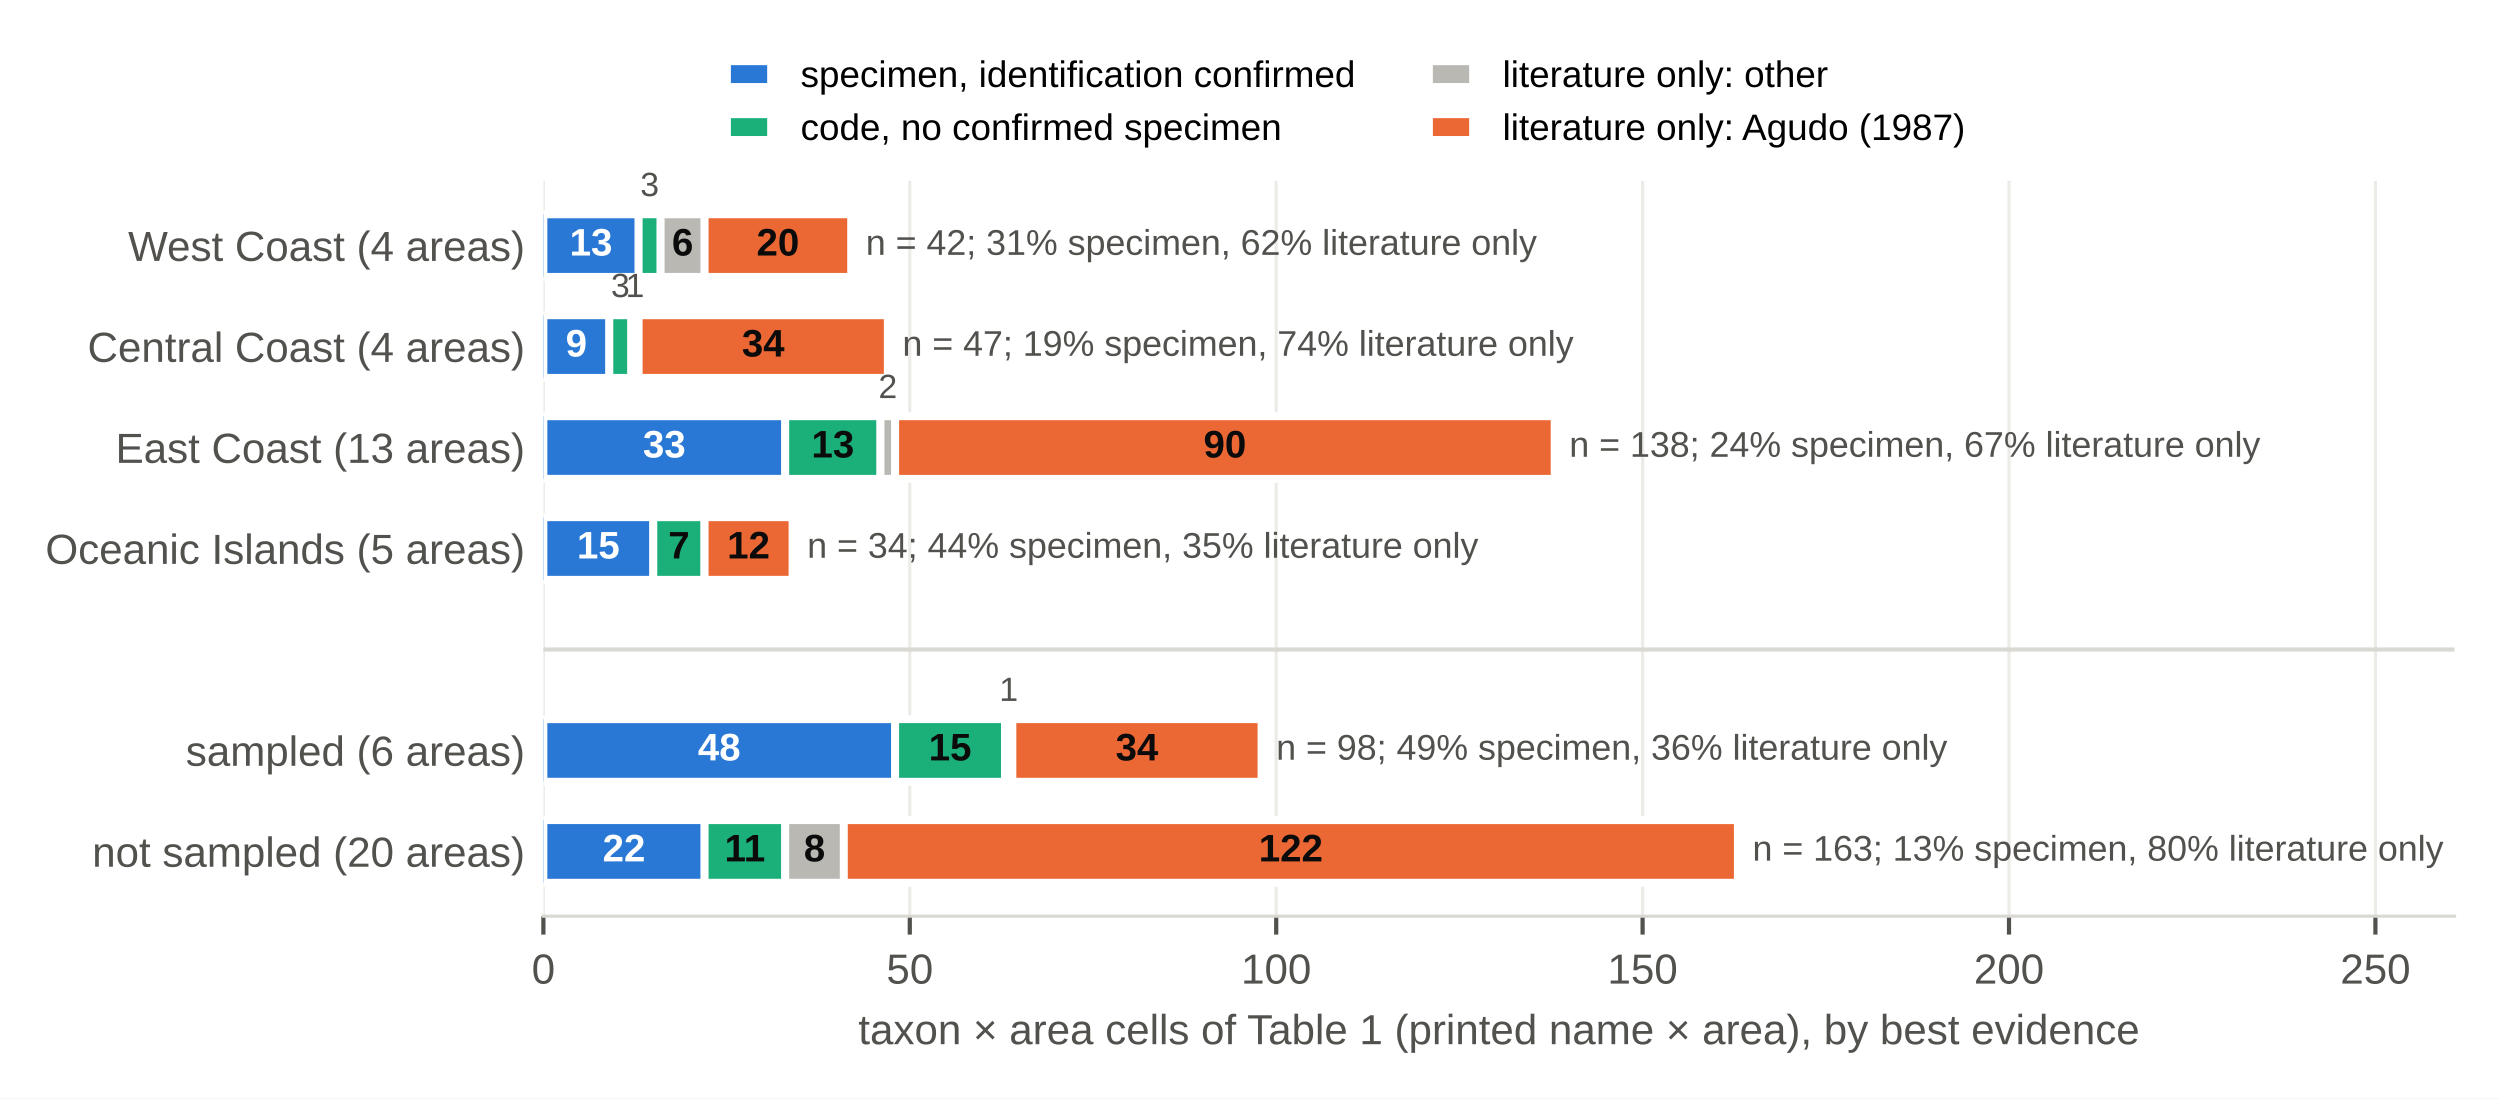
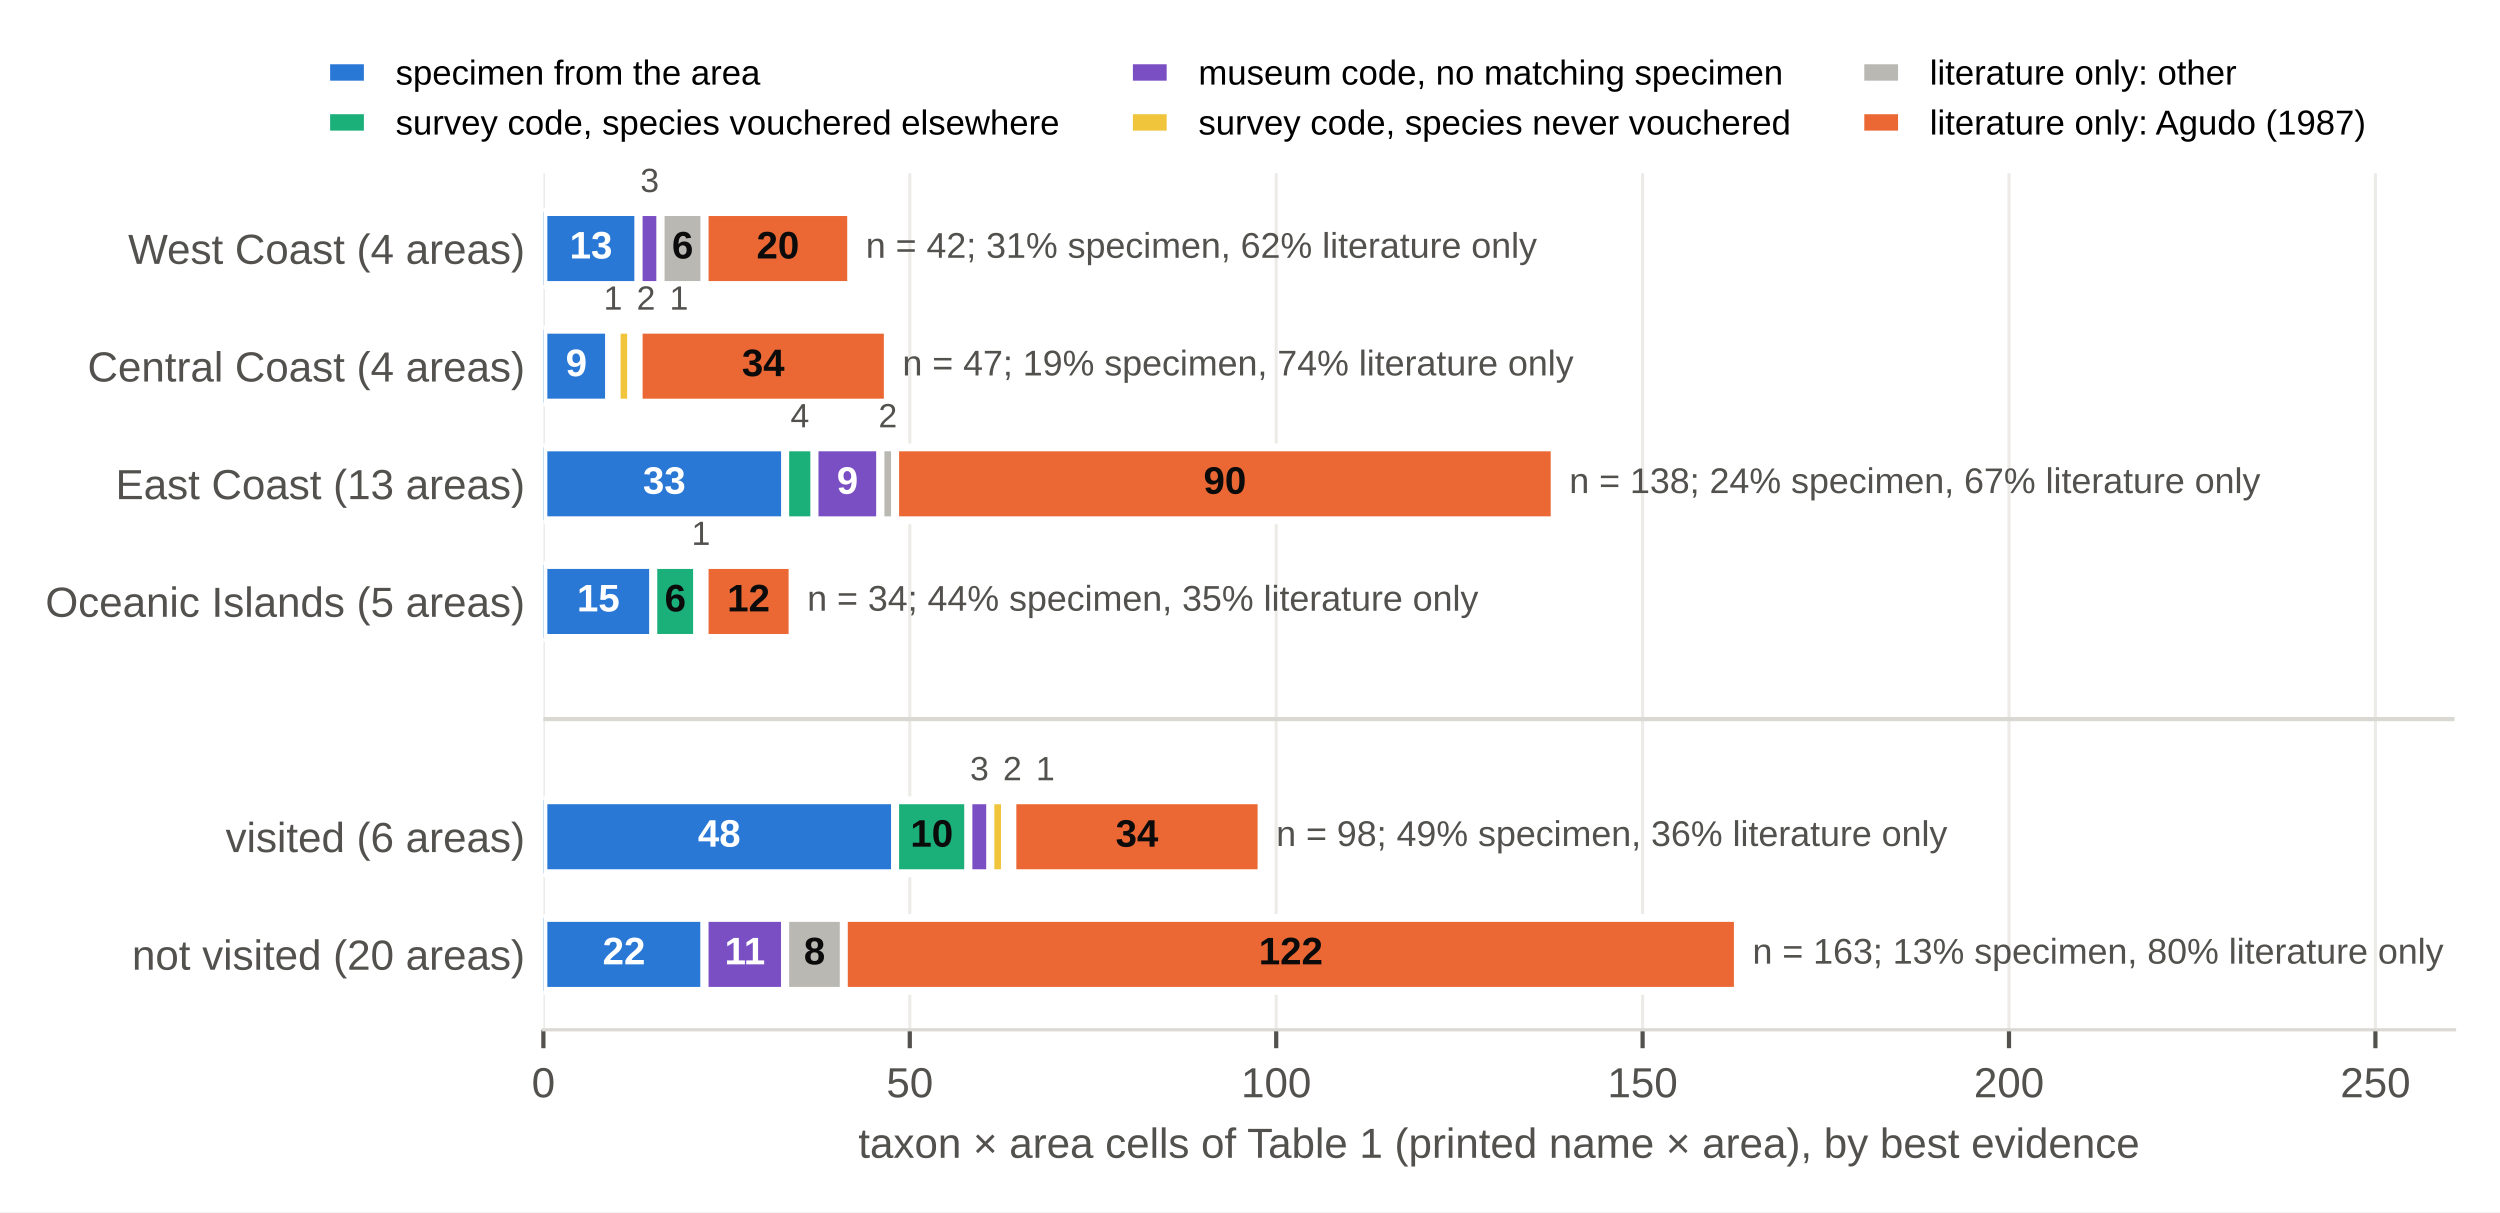
- <svg xmlns="http://www.w3.org/2000/svg" xmlns:xlink="http://www.w3.org/1999/xlink" width="475.2pt" height="208.8pt" viewBox="0 0 475.2 208.8" version="1.1">
+ <svg xmlns="http://www.w3.org/2000/svg" xmlns:xlink="http://www.w3.org/1999/xlink" width="475.2pt" height="230.4pt" viewBox="0 0 475.2 230.4" version="1.1">
  <defs>
    <style type="text/css">*{stroke-linejoin: round; stroke-linecap: butt}</style>
  </defs>
  <g id="figure_1">
    <g id="patch_1">
-       <path d="M 0 208.8  L 475.2 208.8  L 475.2 0  L 0 0  z " style="fill: #ffffff" />
+       <path d="M 0 230.4  L 475.2 230.4  L 475.2 0  L 0 0  z " style="fill: #ffffff" />
    </g>
    <g id="axes_1">
      <g id="patch_2">
-         <path d="M 103.287 174.144  L 466.56 174.144  L 466.56 34.379  L 103.287 34.379  z " style="fill: #ffffff" />
+         <path d="M 103.287 195.744  L 466.56 195.744  L 466.56 32.908  L 103.287 32.908  z " style="fill: #ffffff" />
      </g>
      <g id="matplotlib.axis_1">
        <g id="xtick_1">
          <g id="line2d_1">
-             <path d="M 103.287 174.144  L 103.287 34.379  " clip-path="url(#p01036cbbc8)" style="fill: none; stroke: #ecebe7; stroke-width: 0.6; stroke-linecap: square" />
+             <path d="M 103.287 195.744  L 103.287 32.908  " clip-path="url(#p888340447c)" style="fill: none; stroke: #ecebe7; stroke-width: 0.6; stroke-linecap: square" />
          </g>
          <g id="line2d_2">
            <defs>
              <path id="ma155ac7224" d="M 0 0  L 0 3.5  " style="stroke: #52514e; stroke-width: 0.8" />
            </defs>
            <g>
-               <use xlink:href="#ma155ac7224" x="103.287" y="174.144" style="fill: #52514e; stroke: #52514e; stroke-width: 0.8" />
+               <use xlink:href="#ma155ac7224" x="103.287" y="195.744" style="fill: #52514e; stroke: #52514e; stroke-width: 0.8" />
            </g>
          </g>
          <g id="text_1">
-             <text style="font-size: 8px; font-family: 'Liberation Sans'; text-anchor: middle; fill: #52514e" x="103.287" y="186.969" transform="rotate(-0 103.2875 186.9686)">0</text>
+             <text style="font-size: 8px; font-family: 'Liberation Sans'; text-anchor: middle; fill: #52514e" x="103.287" y="208.569" transform="rotate(-0 103.2875 208.5686)">0</text>
          </g>
        </g>
        <g id="xtick_2">
          <g id="line2d_3">
-             <path d="M 172.933 174.144  L 172.933 34.379  " clip-path="url(#p01036cbbc8)" style="fill: none; stroke: #ecebe7; stroke-width: 0.6; stroke-linecap: square" />
+             <path d="M 172.933 195.744  L 172.933 32.908  " clip-path="url(#p888340447c)" style="fill: none; stroke: #ecebe7; stroke-width: 0.6; stroke-linecap: square" />
          </g>
          <g id="line2d_4">
            <g>
-               <use xlink:href="#ma155ac7224" x="172.933" y="174.144" style="fill: #52514e; stroke: #52514e; stroke-width: 0.8" />
+               <use xlink:href="#ma155ac7224" x="172.933" y="195.744" style="fill: #52514e; stroke: #52514e; stroke-width: 0.8" />
            </g>
          </g>
          <g id="text_2">
-             <text style="font-size: 8px; font-family: 'Liberation Sans'; text-anchor: middle; fill: #52514e" x="172.933" y="186.969" transform="rotate(-0 172.9333 186.9686)">50</text>
+             <text style="font-size: 8px; font-family: 'Liberation Sans'; text-anchor: middle; fill: #52514e" x="172.933" y="208.569" transform="rotate(-0 172.9333 208.5686)">50</text>
          </g>
        </g>
        <g id="xtick_3">
          <g id="line2d_5">
-             <path d="M 242.579 174.144  L 242.579 34.379  " clip-path="url(#p01036cbbc8)" style="fill: none; stroke: #ecebe7; stroke-width: 0.6; stroke-linecap: square" />
+             <path d="M 242.579 195.744  L 242.579 32.908  " clip-path="url(#p888340447c)" style="fill: none; stroke: #ecebe7; stroke-width: 0.6; stroke-linecap: square" />
          </g>
          <g id="line2d_6">
            <g>
-               <use xlink:href="#ma155ac7224" x="242.579" y="174.144" style="fill: #52514e; stroke: #52514e; stroke-width: 0.8" />
+               <use xlink:href="#ma155ac7224" x="242.579" y="195.744" style="fill: #52514e; stroke: #52514e; stroke-width: 0.8" />
            </g>
          </g>
          <g id="text_3">
-             <text style="font-size: 8px; font-family: 'Liberation Sans'; text-anchor: middle; fill: #52514e" x="242.579" y="186.969" transform="rotate(-0 242.5791 186.9686)">100</text>
+             <text style="font-size: 8px; font-family: 'Liberation Sans'; text-anchor: middle; fill: #52514e" x="242.579" y="208.569" transform="rotate(-0 242.5791 208.5686)">100</text>
          </g>
        </g>
        <g id="xtick_4">
          <g id="line2d_7">
-             <path d="M 312.225 174.144  L 312.225 34.379  " clip-path="url(#p01036cbbc8)" style="fill: none; stroke: #ecebe7; stroke-width: 0.6; stroke-linecap: square" />
+             <path d="M 312.225 195.744  L 312.225 32.908  " clip-path="url(#p888340447c)" style="fill: none; stroke: #ecebe7; stroke-width: 0.6; stroke-linecap: square" />
          </g>
          <g id="line2d_8">
            <g>
-               <use xlink:href="#ma155ac7224" x="312.225" y="174.144" style="fill: #52514e; stroke: #52514e; stroke-width: 0.8" />
+               <use xlink:href="#ma155ac7224" x="312.225" y="195.744" style="fill: #52514e; stroke: #52514e; stroke-width: 0.8" />
            </g>
          </g>
          <g id="text_4">
-             <text style="font-size: 8px; font-family: 'Liberation Sans'; text-anchor: middle; fill: #52514e" x="312.225" y="186.969" transform="rotate(-0 312.2249 186.9686)">150</text>
+             <text style="font-size: 8px; font-family: 'Liberation Sans'; text-anchor: middle; fill: #52514e" x="312.225" y="208.569" transform="rotate(-0 312.2249 208.5686)">150</text>
          </g>
        </g>
        <g id="xtick_5">
          <g id="line2d_9">
-             <path d="M 381.871 174.144  L 381.871 34.379  " clip-path="url(#p01036cbbc8)" style="fill: none; stroke: #ecebe7; stroke-width: 0.6; stroke-linecap: square" />
+             <path d="M 381.871 195.744  L 381.871 32.908  " clip-path="url(#p888340447c)" style="fill: none; stroke: #ecebe7; stroke-width: 0.6; stroke-linecap: square" />
          </g>
          <g id="line2d_10">
            <g>
-               <use xlink:href="#ma155ac7224" x="381.871" y="174.144" style="fill: #52514e; stroke: #52514e; stroke-width: 0.8" />
+               <use xlink:href="#ma155ac7224" x="381.871" y="195.744" style="fill: #52514e; stroke: #52514e; stroke-width: 0.8" />
            </g>
          </g>
          <g id="text_5">
-             <text style="font-size: 8px; font-family: 'Liberation Sans'; text-anchor: middle; fill: #52514e" x="381.871" y="186.969" transform="rotate(-0 381.8707 186.9686)">200</text>
+             <text style="font-size: 8px; font-family: 'Liberation Sans'; text-anchor: middle; fill: #52514e" x="381.871" y="208.569" transform="rotate(-0 381.8707 208.5686)">200</text>
          </g>
        </g>
        <g id="xtick_6">
          <g id="line2d_11">
-             <path d="M 451.517 174.144  L 451.517 34.379  " clip-path="url(#p01036cbbc8)" style="fill: none; stroke: #ecebe7; stroke-width: 0.6; stroke-linecap: square" />
+             <path d="M 451.517 195.744  L 451.517 32.908  " clip-path="url(#p888340447c)" style="fill: none; stroke: #ecebe7; stroke-width: 0.6; stroke-linecap: square" />
          </g>
          <g id="line2d_12">
            <g>
-               <use xlink:href="#ma155ac7224" x="451.517" y="174.144" style="fill: #52514e; stroke: #52514e; stroke-width: 0.8" />
+               <use xlink:href="#ma155ac7224" x="451.517" y="195.744" style="fill: #52514e; stroke: #52514e; stroke-width: 0.8" />
            </g>
          </g>
          <g id="text_6">
-             <text style="font-size: 8px; font-family: 'Liberation Sans'; text-anchor: middle; fill: #52514e" x="451.517" y="186.969" transform="rotate(-0 451.5165 186.9686)">250</text>
+             <text style="font-size: 8px; font-family: 'Liberation Sans'; text-anchor: middle; fill: #52514e" x="451.517" y="208.569" transform="rotate(-0 451.5165 208.5686)">250</text>
          </g>
        </g>
        <g id="text_7">
-           <text style="font-size: 8px; font-family: 'Liberation Sans'; text-anchor: middle; fill: #52514e" x="284.924" y="198.476" transform="rotate(-0 284.9237 198.4764)">taxon × area cells of Table 1 (printed name × area), by best evidence</text>
+           <text style="font-size: 8px; font-family: 'Liberation Sans'; text-anchor: middle; fill: #52514e" x="284.924" y="220.076" transform="rotate(-0 284.9237 220.0764)">taxon × area cells of Table 1 (printed name × area), by best evidence</text>
        </g>
      </g>
      <g id="matplotlib.axis_2">
        <g id="ytick_1">
          <g id="line2d_13" />
          <g id="text_8">
-             <text style="font-size: 8px; font-family: 'Liberation Sans'; text-anchor: end; fill: #52514e" x="99.787" y="49.594" transform="rotate(-0 99.7875 49.59369)">West Coast (4 areas)</text>
+             <text style="font-size: 8px; font-family: 'Liberation Sans'; text-anchor: end; fill: #52514e" x="99.787" y="50.154" transform="rotate(-0 99.7875 50.15373)">West Coast (4 areas)</text>
          </g>
        </g>
        <g id="ytick_2">
          <g id="line2d_14" />
          <g id="text_9">
-             <text style="font-size: 8px; font-family: 'Liberation Sans'; text-anchor: end; fill: #52514e" x="99.787" y="68.787" transform="rotate(-0 99.7875 68.78701)">Central Coast (4 areas)</text>
+             <text style="font-size: 8px; font-family: 'Liberation Sans'; text-anchor: end; fill: #52514e" x="99.787" y="72.515" transform="rotate(-0 99.7875 72.51523)">Central Coast (4 areas)</text>
          </g>
        </g>
        <g id="ytick_3">
          <g id="line2d_15" />
          <g id="text_10">
-             <text style="font-size: 8px; font-family: 'Liberation Sans'; text-anchor: end; fill: #52514e" x="99.787" y="87.98" transform="rotate(-0 99.7875 87.98032)">East Coast (13 areas)</text>
+             <text style="font-size: 8px; font-family: 'Liberation Sans'; text-anchor: end; fill: #52514e" x="99.787" y="94.877" transform="rotate(-0 99.7875 94.87674)">East Coast (13 areas)</text>
          </g>
        </g>
        <g id="ytick_4">
          <g id="line2d_16" />
          <g id="text_11">
-             <text style="font-size: 8px; font-family: 'Liberation Sans'; text-anchor: end; fill: #52514e" x="99.787" y="107.174" transform="rotate(-0 99.7875 107.1736)">Oceanic Islands (5 areas)</text>
+             <text style="font-size: 8px; font-family: 'Liberation Sans'; text-anchor: end; fill: #52514e" x="99.787" y="117.238" transform="rotate(-0 99.7875 117.2382)">Oceanic Islands (5 areas)</text>
          </g>
        </g>
        <g id="ytick_5">
          <g id="line2d_17" />
          <g id="text_12">
-             <text style="font-size: 8px; font-family: 'Liberation Sans'; text-anchor: end; fill: #52514e" x="99.787" y="145.56" transform="rotate(-0 99.7875 145.5603)">sampled (6 areas)</text>
+             <text style="font-size: 8px; font-family: 'Liberation Sans'; text-anchor: end; fill: #52514e" x="99.787" y="161.961" transform="rotate(-0 99.7875 161.9613)">visited (6 areas)</text>
          </g>
        </g>
        <g id="ytick_6">
          <g id="line2d_18" />
          <g id="text_13">
-             <text style="font-size: 8px; font-family: 'Liberation Sans'; text-anchor: end; fill: #52514e" x="99.787" y="164.754" transform="rotate(-0 99.7875 164.7536)">not sampled (20 areas)</text>
+             <text style="font-size: 8px; font-family: 'Liberation Sans'; text-anchor: end; fill: #52514e" x="99.787" y="184.323" transform="rotate(-0 99.7875 184.3228)">not visited (20 areas)</text>
          </g>
        </g>
      </g>
      <g id="patch_3">
-         <path d="M 103.287 52.632  L 121.395 52.632  L 121.395 40.732  L 103.287 40.732  z " clip-path="url(#p01036cbbc8)" style="fill: #2a78d6; stroke: #ffffff; stroke-width: 1.5; stroke-linejoin: miter" />
+         <path d="M 103.287 54.174  L 121.395 54.174  L 121.395 40.31  L 103.287 40.31  z " clip-path="url(#p888340447c)" style="fill: #2a78d6; stroke: #ffffff; stroke-width: 1.5; stroke-linejoin: miter" />
      </g>
      <g id="patch_4">
-         <path d="M 103.287 71.825  L 115.824 71.825  L 115.824 59.925  L 103.287 59.925  z " clip-path="url(#p01036cbbc8)" style="fill: #2a78d6; stroke: #ffffff; stroke-width: 1.5; stroke-linejoin: miter" />
+         <path d="M 103.287 76.535  L 115.824 76.535  L 115.824 62.671  L 103.287 62.671  z " clip-path="url(#p888340447c)" style="fill: #2a78d6; stroke: #ffffff; stroke-width: 1.5; stroke-linejoin: miter" />
      </g>
      <g id="patch_5">
-         <path d="M 103.287 91.018  L 149.254 91.018  L 149.254 79.118  L 103.287 79.118  z " clip-path="url(#p01036cbbc8)" style="fill: #2a78d6; stroke: #ffffff; stroke-width: 1.5; stroke-linejoin: miter" />
+         <path d="M 103.287 98.897  L 149.254 98.897  L 149.254 85.033  L 103.287 85.033  z " clip-path="url(#p888340447c)" style="fill: #2a78d6; stroke: #ffffff; stroke-width: 1.5; stroke-linejoin: miter" />
      </g>
      <g id="patch_6">
-         <path d="M 103.287 110.211  L 124.181 110.211  L 124.181 98.312  L 103.287 98.312  z " clip-path="url(#p01036cbbc8)" style="fill: #2a78d6; stroke: #ffffff; stroke-width: 1.5; stroke-linejoin: miter" />
+         <path d="M 103.287 121.258  L 124.181 121.258  L 124.181 107.394  L 103.287 107.394  z " clip-path="url(#p888340447c)" style="fill: #2a78d6; stroke: #ffffff; stroke-width: 1.5; stroke-linejoin: miter" />
      </g>
      <g id="patch_7">
-         <path d="M 103.287 148.598  L 170.147 148.598  L 170.147 136.698  L 103.287 136.698  z " clip-path="url(#p01036cbbc8)" style="fill: #2a78d6; stroke: #ffffff; stroke-width: 1.5; stroke-linejoin: miter" />
+         <path d="M 103.287 165.981  L 170.147 165.981  L 170.147 152.117  L 103.287 152.117  z " clip-path="url(#p888340447c)" style="fill: #2a78d6; stroke: #ffffff; stroke-width: 1.5; stroke-linejoin: miter" />
      </g>
      <g id="patch_8">
-         <path d="M 103.287 167.791  L 133.932 167.791  L 133.932 155.892  L 103.287 155.892  z " clip-path="url(#p01036cbbc8)" style="fill: #2a78d6; stroke: #ffffff; stroke-width: 1.5; stroke-linejoin: miter" />
+         <path d="M 103.287 188.343  L 133.932 188.343  L 133.932 174.479  L 103.287 174.479  z " clip-path="url(#p888340447c)" style="fill: #2a78d6; stroke: #ffffff; stroke-width: 1.5; stroke-linejoin: miter" />
      </g>
      <g id="patch_9">
-         <path d="M 121.395 52.632  L 125.574 52.632  L 125.574 40.732  L 121.395 40.732  z " clip-path="url(#p01036cbbc8)" style="fill: #1baf7a; stroke: #ffffff; stroke-width: 1.5; stroke-linejoin: miter" />
+         <path d="M 121.395 54.174  L 121.395 54.174  L 121.395 40.31  L 121.395 40.31  z " clip-path="url(#p888340447c)" style="fill: #1baf7a; stroke: #ffffff; stroke-width: 1.5; stroke-linejoin: miter" />
      </g>
      <g id="patch_10">
-         <path d="M 115.824 71.825  L 120.002 71.825  L 120.002 59.925  L 115.824 59.925  z " clip-path="url(#p01036cbbc8)" style="fill: #1baf7a; stroke: #ffffff; stroke-width: 1.5; stroke-linejoin: miter" />
+         <path d="M 115.824 76.535  L 115.824 76.535  L 115.824 62.671  L 115.824 62.671  z " clip-path="url(#p888340447c)" style="fill: #1baf7a; stroke: #ffffff; stroke-width: 1.5; stroke-linejoin: miter" />
      </g>
      <g id="patch_11">
-         <path d="M 149.254 91.018  L 167.362 91.018  L 167.362 79.118  L 149.254 79.118  z " clip-path="url(#p01036cbbc8)" style="fill: #1baf7a; stroke: #ffffff; stroke-width: 1.5; stroke-linejoin: miter" />
+         <path d="M 149.254 98.897  L 154.825 98.897  L 154.825 85.033  L 149.254 85.033  z " clip-path="url(#p888340447c)" style="fill: #1baf7a; stroke: #ffffff; stroke-width: 1.5; stroke-linejoin: miter" />
      </g>
      <g id="patch_12">
-         <path d="M 124.181 110.211  L 133.932 110.211  L 133.932 98.312  L 124.181 98.312  z " clip-path="url(#p01036cbbc8)" style="fill: #1baf7a; stroke: #ffffff; stroke-width: 1.5; stroke-linejoin: miter" />
+         <path d="M 124.181 121.258  L 132.539 121.258  L 132.539 107.394  L 124.181 107.394  z " clip-path="url(#p888340447c)" style="fill: #1baf7a; stroke: #ffffff; stroke-width: 1.5; stroke-linejoin: miter" />
      </g>
      <g id="patch_13">
-         <path d="M 170.147 148.598  L 191.041 148.598  L 191.041 136.698  L 170.147 136.698  z " clip-path="url(#p01036cbbc8)" style="fill: #1baf7a; stroke: #ffffff; stroke-width: 1.5; stroke-linejoin: miter" />
+         <path d="M 170.147 165.981  L 184.077 165.981  L 184.077 152.117  L 170.147 152.117  z " clip-path="url(#p888340447c)" style="fill: #1baf7a; stroke: #ffffff; stroke-width: 1.5; stroke-linejoin: miter" />
      </g>
      <g id="patch_14">
-         <path d="M 133.932 167.791  L 149.254 167.791  L 149.254 155.892  L 133.932 155.892  z " clip-path="url(#p01036cbbc8)" style="fill: #1baf7a; stroke: #ffffff; stroke-width: 1.5; stroke-linejoin: miter" />
+         <path d="M 133.932 188.343  L 133.932 188.343  L 133.932 174.479  L 133.932 174.479  z " clip-path="url(#p888340447c)" style="fill: #1baf7a; stroke: #ffffff; stroke-width: 1.5; stroke-linejoin: miter" />
      </g>
      <g id="patch_15">
-         <path d="M 125.574 52.632  L 133.932 52.632  L 133.932 40.732  L 125.574 40.732  z " clip-path="url(#p01036cbbc8)" style="fill: #b9b8b3; stroke: #ffffff; stroke-width: 1.5; stroke-linejoin: miter" />
+         <path d="M 121.395 54.174  L 125.574 54.174  L 125.574 40.31  L 121.395 40.31  z " clip-path="url(#p888340447c)" style="fill: #7a4fc4; stroke: #ffffff; stroke-width: 1.5; stroke-linejoin: miter" />
      </g>
      <g id="patch_16">
-         <path d="M 120.002 71.825  L 121.395 71.825  L 121.395 59.925  L 120.002 59.925  z " clip-path="url(#p01036cbbc8)" style="fill: #b9b8b3; stroke: #ffffff; stroke-width: 1.5; stroke-linejoin: miter" />
+         <path d="M 115.824 76.535  L 117.217 76.535  L 117.217 62.671  L 115.824 62.671  z " clip-path="url(#p888340447c)" style="fill: #7a4fc4; stroke: #ffffff; stroke-width: 1.5; stroke-linejoin: miter" />
      </g>
      <g id="patch_17">
-         <path d="M 167.362 91.018  L 170.147 91.018  L 170.147 79.118  L 167.362 79.118  z " clip-path="url(#p01036cbbc8)" style="fill: #b9b8b3; stroke: #ffffff; stroke-width: 1.5; stroke-linejoin: miter" />
+         <path d="M 154.825 98.897  L 167.362 98.897  L 167.362 85.033  L 154.825 85.033  z " clip-path="url(#p888340447c)" style="fill: #7a4fc4; stroke: #ffffff; stroke-width: 1.5; stroke-linejoin: miter" />
      </g>
      <g id="patch_18">
-         <path d="M 133.932 110.211  L 133.932 110.211  L 133.932 98.312  L 133.932 98.312  z " clip-path="url(#p01036cbbc8)" style="fill: #b9b8b3; stroke: #ffffff; stroke-width: 1.5; stroke-linejoin: miter" />
+         <path d="M 132.539 121.258  L 133.932 121.258  L 133.932 107.394  L 132.539 107.394  z " clip-path="url(#p888340447c)" style="fill: #7a4fc4; stroke: #ffffff; stroke-width: 1.5; stroke-linejoin: miter" />
      </g>
      <g id="patch_19">
-         <path d="M 191.041 148.598  L 192.434 148.598  L 192.434 136.698  L 191.041 136.698  z " clip-path="url(#p01036cbbc8)" style="fill: #b9b8b3; stroke: #ffffff; stroke-width: 1.5; stroke-linejoin: miter" />
+         <path d="M 184.077 165.981  L 188.255 165.981  L 188.255 152.117  L 184.077 152.117  z " clip-path="url(#p888340447c)" style="fill: #7a4fc4; stroke: #ffffff; stroke-width: 1.5; stroke-linejoin: miter" />
      </g>
      <g id="patch_20">
-         <path d="M 149.254 167.791  L 160.397 167.791  L 160.397 155.892  L 149.254 155.892  z " clip-path="url(#p01036cbbc8)" style="fill: #b9b8b3; stroke: #ffffff; stroke-width: 1.5; stroke-linejoin: miter" />
+         <path d="M 133.932 188.343  L 149.254 188.343  L 149.254 174.479  L 133.932 174.479  z " clip-path="url(#p888340447c)" style="fill: #7a4fc4; stroke: #ffffff; stroke-width: 1.5; stroke-linejoin: miter" />
      </g>
      <g id="patch_21">
-         <path d="M 133.932 52.632  L 161.79 52.632  L 161.79 40.732  L 133.932 40.732  z " clip-path="url(#p01036cbbc8)" style="fill: #eb6834; stroke: #ffffff; stroke-width: 1.5; stroke-linejoin: miter" />
+         <path d="M 125.574 54.174  L 125.574 54.174  L 125.574 40.31  L 125.574 40.31  z " clip-path="url(#p888340447c)" style="fill: #f0c53c; stroke: #ffffff; stroke-width: 1.5; stroke-linejoin: miter" />
      </g>
      <g id="patch_22">
-         <path d="M 121.395 71.825  L 168.755 71.825  L 168.755 59.925  L 121.395 59.925  z " clip-path="url(#p01036cbbc8)" style="fill: #eb6834; stroke: #ffffff; stroke-width: 1.5; stroke-linejoin: miter" />
+         <path d="M 117.217 76.535  L 120.002 76.535  L 120.002 62.671  L 117.217 62.671  z " clip-path="url(#p888340447c)" style="fill: #f0c53c; stroke: #ffffff; stroke-width: 1.5; stroke-linejoin: miter" />
      </g>
      <g id="patch_23">
-         <path d="M 170.147 91.018  L 295.51 91.018  L 295.51 79.118  L 170.147 79.118  z " clip-path="url(#p01036cbbc8)" style="fill: #eb6834; stroke: #ffffff; stroke-width: 1.5; stroke-linejoin: miter" />
+         <path d="M 167.362 98.897  L 167.362 98.897  L 167.362 85.033  L 167.362 85.033  z " clip-path="url(#p888340447c)" style="fill: #f0c53c; stroke: #ffffff; stroke-width: 1.5; stroke-linejoin: miter" />
      </g>
      <g id="patch_24">
-         <path d="M 133.932 110.211  L 150.647 110.211  L 150.647 98.312  L 133.932 98.312  z " clip-path="url(#p01036cbbc8)" style="fill: #eb6834; stroke: #ffffff; stroke-width: 1.5; stroke-linejoin: miter" />
+         <path d="M 133.932 121.258  L 133.932 121.258  L 133.932 107.394  L 133.932 107.394  z " clip-path="url(#p888340447c)" style="fill: #f0c53c; stroke: #ffffff; stroke-width: 1.5; stroke-linejoin: miter" />
      </g>
      <g id="patch_25">
-         <path d="M 192.434 148.598  L 239.793 148.598  L 239.793 136.698  L 192.434 136.698  z " clip-path="url(#p01036cbbc8)" style="fill: #eb6834; stroke: #ffffff; stroke-width: 1.5; stroke-linejoin: miter" />
+         <path d="M 188.255 165.981  L 191.041 165.981  L 191.041 152.117  L 188.255 152.117  z " clip-path="url(#p888340447c)" style="fill: #f0c53c; stroke: #ffffff; stroke-width: 1.5; stroke-linejoin: miter" />
      </g>
      <g id="patch_26">
-         <path d="M 160.397 167.791  L 330.333 167.791  L 330.333 155.892  L 160.397 155.892  z " clip-path="url(#p01036cbbc8)" style="fill: #eb6834; stroke: #ffffff; stroke-width: 1.5; stroke-linejoin: miter" />
+         <path d="M 149.254 188.343  L 149.254 188.343  L 149.254 174.479  L 149.254 174.479  z " clip-path="url(#p888340447c)" style="fill: #f0c53c; stroke: #ffffff; stroke-width: 1.5; stroke-linejoin: miter" />
+       </g>
+       <g id="patch_27">
+         <path d="M 125.574 54.174  L 133.932 54.174  L 133.932 40.31  L 125.574 40.31  z " clip-path="url(#p888340447c)" style="fill: #b9b8b3; stroke: #ffffff; stroke-width: 1.5; stroke-linejoin: miter" />
+       </g>
+       <g id="patch_28">
+         <path d="M 120.002 76.535  L 121.395 76.535  L 121.395 62.671  L 120.002 62.671  z " clip-path="url(#p888340447c)" style="fill: #b9b8b3; stroke: #ffffff; stroke-width: 1.5; stroke-linejoin: miter" />
+       </g>
+       <g id="patch_29">
+         <path d="M 167.362 98.897  L 170.147 98.897  L 170.147 85.033  L 167.362 85.033  z " clip-path="url(#p888340447c)" style="fill: #b9b8b3; stroke: #ffffff; stroke-width: 1.5; stroke-linejoin: miter" />
+       </g>
+       <g id="patch_30">
+         <path d="M 133.932 121.258  L 133.932 121.258  L 133.932 107.394  L 133.932 107.394  z " clip-path="url(#p888340447c)" style="fill: #b9b8b3; stroke: #ffffff; stroke-width: 1.5; stroke-linejoin: miter" />
+       </g>
+       <g id="patch_31">
+         <path d="M 191.041 165.981  L 192.434 165.981  L 192.434 152.117  L 191.041 152.117  z " clip-path="url(#p888340447c)" style="fill: #b9b8b3; stroke: #ffffff; stroke-width: 1.5; stroke-linejoin: miter" />
+       </g>
+       <g id="patch_32">
+         <path d="M 149.254 188.343  L 160.397 188.343  L 160.397 174.479  L 149.254 174.479  z " clip-path="url(#p888340447c)" style="fill: #b9b8b3; stroke: #ffffff; stroke-width: 1.5; stroke-linejoin: miter" />
+       </g>
+       <g id="patch_33">
+         <path d="M 133.932 54.174  L 161.79 54.174  L 161.79 40.31  L 133.932 40.31  z " clip-path="url(#p888340447c)" style="fill: #eb6834; stroke: #ffffff; stroke-width: 1.5; stroke-linejoin: miter" />
+       </g>
+       <g id="patch_34">
+         <path d="M 121.395 76.535  L 168.755 76.535  L 168.755 62.671  L 121.395 62.671  z " clip-path="url(#p888340447c)" style="fill: #eb6834; stroke: #ffffff; stroke-width: 1.5; stroke-linejoin: miter" />
+       </g>
+       <g id="patch_35">
+         <path d="M 170.147 98.897  L 295.51 98.897  L 295.51 85.033  L 170.147 85.033  z " clip-path="url(#p888340447c)" style="fill: #eb6834; stroke: #ffffff; stroke-width: 1.5; stroke-linejoin: miter" />
+       </g>
+       <g id="patch_36">
+         <path d="M 133.932 121.258  L 150.647 121.258  L 150.647 107.394  L 133.932 107.394  z " clip-path="url(#p888340447c)" style="fill: #eb6834; stroke: #ffffff; stroke-width: 1.5; stroke-linejoin: miter" />
+       </g>
+       <g id="patch_37">
+         <path d="M 192.434 165.981  L 239.793 165.981  L 239.793 152.117  L 192.434 152.117  z " clip-path="url(#p888340447c)" style="fill: #eb6834; stroke: #ffffff; stroke-width: 1.5; stroke-linejoin: miter" />
+       </g>
+       <g id="patch_38">
+         <path d="M 160.397 188.343  L 330.333 188.343  L 330.333 174.479  L 160.397 174.479  z " clip-path="url(#p888340447c)" style="fill: #eb6834; stroke: #ffffff; stroke-width: 1.5; stroke-linejoin: miter" />
      </g>
      <g id="line2d_19">
-         <path d="M 103.287 123.455  L 466.56 123.455  " clip-path="url(#p01036cbbc8)" style="fill: none; stroke: #d9d8d3; stroke-width: 0.8; stroke-linecap: square" />
-       </g>
-       <g id="patch_27">
-         <path d="M 103.287 174.144  L 466.56 174.144  " style="fill: none; stroke: #d9d8d3; stroke-width: 0.6; stroke-linejoin: miter; stroke-linecap: square" />
+         <path d="M 103.287 136.688  L 466.56 136.688  " clip-path="url(#p888340447c)" style="fill: none; stroke: #d9d8d3; stroke-width: 0.8; stroke-linecap: square" />
+       </g>
+       <g id="patch_39">
+         <path d="M 103.287 195.744  L 466.56 195.744  " style="fill: none; stroke: #d9d8d3; stroke-width: 0.6; stroke-linejoin: miter; stroke-linecap: square" />
      </g>
      <g id="text_14">
-         <text style="font-weight: 700; font-size: 7.3px; font-family: 'Liberation Sans'; text-anchor: middle; fill: #ffffff" x="112.341" y="48.571" transform="rotate(-0 112.3415 48.57075)">13</text>
+         <text style="font-weight: 700; font-size: 7.3px; font-family: 'Liberation Sans'; text-anchor: middle; fill: #ffffff" x="112.341" y="49.131" transform="rotate(-0 112.3415 49.13078)">13</text>
      </g>
      <g id="text_15">
-         <text style="font-weight: 700; font-size: 7.3px; font-family: 'Liberation Sans'; text-anchor: middle; fill: #ffffff" x="109.556" y="67.764" transform="rotate(-0 109.5556 67.76406)">9</text>
+         <text style="font-weight: 700; font-size: 7.3px; font-family: 'Liberation Sans'; text-anchor: middle; fill: #ffffff" x="109.556" y="71.492" transform="rotate(-0 109.5556 71.49228)">9</text>
      </g>
      <g id="text_16">
-         <text style="font-weight: 700; font-size: 7.3px; font-family: 'Liberation Sans'; text-anchor: middle; fill: #ffffff" x="126.271" y="86.957" transform="rotate(-0 126.2706 86.95737)">33</text>
+         <text style="font-weight: 700; font-size: 7.3px; font-family: 'Liberation Sans'; text-anchor: middle; fill: #ffffff" x="126.271" y="93.854" transform="rotate(-0 126.2706 93.85379)">33</text>
      </g>
      <g id="text_17">
-         <text style="font-weight: 700; font-size: 7.3px; font-family: 'Liberation Sans'; text-anchor: middle; fill: #ffffff" x="113.734" y="106.151" transform="rotate(-0 113.7344 106.1507)">15</text>
+         <text style="font-weight: 700; font-size: 7.3px; font-family: 'Liberation Sans'; text-anchor: middle; fill: #ffffff" x="113.734" y="116.215" transform="rotate(-0 113.7344 116.2153)">15</text>
      </g>
      <g id="text_18">
-         <text style="font-weight: 700; font-size: 7.3px; font-family: 'Liberation Sans'; text-anchor: middle; fill: #ffffff" x="136.717" y="144.537" transform="rotate(-0 136.7175 144.5373)">48</text>
+         <text style="font-weight: 700; font-size: 7.3px; font-family: 'Liberation Sans'; text-anchor: middle; fill: #ffffff" x="136.717" y="160.938" transform="rotate(-0 136.7175 160.9383)">48</text>
      </g>
      <g id="text_19">
-         <text style="font-weight: 700; font-size: 7.3px; font-family: 'Liberation Sans'; text-anchor: middle; fill: #ffffff" x="118.61" y="163.731" transform="rotate(-0 118.6096 163.7306)">22</text>
+         <text style="font-weight: 700; font-size: 7.3px; font-family: 'Liberation Sans'; text-anchor: middle; fill: #ffffff" x="118.61" y="183.3" transform="rotate(-0 118.6096 183.2998)">22</text>
      </g>
      <g id="text_20">
-         <text style="font-size: 6.4px; font-family: 'Liberation Sans'; text-anchor: middle; fill: #52514e" x="123.485" y="37.274" transform="rotate(-0 123.4848 37.27352)">3</text>
+         <text style="font-size: 6.4px; font-family: 'Liberation Sans'; text-anchor: middle; fill: #52514e" x="152.04" y="81.226" transform="rotate(-0 152.0396 81.22592)">4</text>
      </g>
      <g id="text_21">
-         <text style="font-size: 6.4px; font-family: 'Liberation Sans'; text-anchor: middle; fill: #52514e" x="117.913" y="56.467" transform="rotate(-0 117.9131 56.46683)">3</text>
+         <text style="font-weight: 700; font-size: 7.3px; font-family: 'Liberation Sans'; text-anchor: middle; fill: #0b0b0b" x="128.36" y="116.215" transform="rotate(-0 128.36 116.2153)">6</text>
      </g>
      <g id="text_22">
-         <text style="font-weight: 700; font-size: 7.3px; font-family: 'Liberation Sans'; text-anchor: middle; fill: #0b0b0b" x="158.308" y="86.957" transform="rotate(-0 158.3077 86.95737)">13</text>
+         <text style="font-weight: 700; font-size: 7.3px; font-family: 'Liberation Sans'; text-anchor: middle; fill: #0b0b0b" x="177.112" y="160.938" transform="rotate(-0 177.112 160.9383)">10</text>
      </g>
      <g id="text_23">
-         <text style="font-weight: 700; font-size: 7.3px; font-family: 'Liberation Sans'; text-anchor: middle; fill: #0b0b0b" x="129.056" y="106.151" transform="rotate(-0 129.0564 106.1507)">7</text>
+         <text style="font-size: 6.4px; font-family: 'Liberation Sans'; text-anchor: middle; fill: #52514e" x="123.485" y="36.503" transform="rotate(-0 123.4848 36.50291)">3</text>
      </g>
      <g id="text_24">
-         <text style="font-weight: 700; font-size: 7.3px; font-family: 'Liberation Sans'; text-anchor: middle; fill: #0b0b0b" x="180.594" y="144.537" transform="rotate(-0 180.5943 144.5373)">15</text>
+         <text style="font-size: 6.4px; font-family: 'Liberation Sans'; text-anchor: middle; fill: #52514e" x="116.52" y="58.864" transform="rotate(-0 116.5202 58.86441)">1</text>
      </g>
      <g id="text_25">
-         <text style="font-weight: 700; font-size: 7.3px; font-family: 'Liberation Sans'; text-anchor: middle; fill: #0b0b0b" x="141.593" y="163.731" transform="rotate(-0 141.5927 163.7306)">11</text>
+         <text style="font-weight: 700; font-size: 7.3px; font-family: 'Liberation Sans'; text-anchor: middle; fill: #ffffff" x="161.094" y="93.854" transform="rotate(-0 161.0935 93.85379)">9</text>
      </g>
      <g id="text_26">
-         <text style="font-weight: 700; font-size: 7.3px; font-family: 'Liberation Sans'; text-anchor: middle; fill: #0b0b0b" x="129.753" y="48.571" transform="rotate(-0 129.7529 48.57075)">6</text>
+         <text style="font-size: 6.4px; font-family: 'Liberation Sans'; text-anchor: middle; fill: #52514e" x="133.235" y="103.587" transform="rotate(-0 133.2352 103.5874)">1</text>
      </g>
      <g id="text_27">
-         <text style="font-size: 6.4px; font-family: 'Liberation Sans'; text-anchor: middle; fill: #52514e" x="120.699" y="56.467" transform="rotate(-0 120.6989 56.46683)">1</text>
+         <text style="font-size: 6.4px; font-family: 'Liberation Sans'; text-anchor: middle; fill: #52514e" x="186.166" y="148.31" transform="rotate(-0 186.166 148.3104)">3</text>
      </g>
      <g id="text_28">
-         <text style="font-size: 6.4px; font-family: 'Liberation Sans'; text-anchor: middle; fill: #52514e" x="168.755" y="75.66" transform="rotate(-0 168.7546 75.66014)">2</text>
+         <text style="font-weight: 700; font-size: 7.3px; font-family: 'Liberation Sans'; text-anchor: middle; fill: #ffffff" x="141.593" y="183.3" transform="rotate(-0 141.5927 183.2998)">11</text>
      </g>
      <g id="text_29">
-         <text style="font-size: 6.4px; font-family: 'Liberation Sans'; text-anchor: middle; fill: #52514e" x="191.738" y="133.24" transform="rotate(-0 191.7377 133.2401)">1</text>
+         <text style="font-size: 6.4px; font-family: 'Liberation Sans'; text-anchor: middle; fill: #52514e" x="122.788" y="58.864" transform="rotate(-0 122.7883 58.86441)">2</text>
      </g>
      <g id="text_30">
-         <text style="font-weight: 700; font-size: 7.3px; font-family: 'Liberation Sans'; text-anchor: middle; fill: #0b0b0b" x="154.825" y="163.731" transform="rotate(-0 154.8254 163.7306)">8</text>
+         <text style="font-size: 6.4px; font-family: 'Liberation Sans'; text-anchor: middle; fill: #52514e" x="192.434" y="148.31" transform="rotate(-0 192.4341 148.3104)">2</text>
      </g>
      <g id="text_31">
-         <text style="font-weight: 700; font-size: 7.3px; font-family: 'Liberation Sans'; text-anchor: middle; fill: #0b0b0b" x="147.861" y="48.571" transform="rotate(-0 147.8608 48.57075)">20</text>
+         <text style="font-weight: 700; font-size: 7.3px; font-family: 'Liberation Sans'; text-anchor: middle; fill: #0b0b0b" x="129.753" y="49.131" transform="rotate(-0 129.7529 49.13078)">6</text>
      </g>
      <g id="text_32">
-         <text style="font-weight: 700; font-size: 7.3px; font-family: 'Liberation Sans'; text-anchor: middle; fill: #0b0b0b" x="145.075" y="67.764" transform="rotate(-0 145.075 67.76406)">34</text>
+         <text style="font-size: 6.4px; font-family: 'Liberation Sans'; text-anchor: middle; fill: #52514e" x="129.056" y="58.864" transform="rotate(-0 129.0564 58.86441)">1</text>
      </g>
      <g id="text_33">
-         <text style="font-weight: 700; font-size: 7.3px; font-family: 'Liberation Sans'; text-anchor: middle; fill: #0b0b0b" x="232.829" y="86.957" transform="rotate(-0 232.8287 86.95737)">90</text>
+         <text style="font-size: 6.4px; font-family: 'Liberation Sans'; text-anchor: middle; fill: #52514e" x="168.755" y="81.226" transform="rotate(-0 168.7546 81.22592)">2</text>
      </g>
      <g id="text_34">
-         <text style="font-weight: 700; font-size: 7.3px; font-family: 'Liberation Sans'; text-anchor: middle; fill: #0b0b0b" x="142.289" y="106.151" transform="rotate(-0 142.2891 106.1507)">12</text>
+         <text style="font-size: 6.4px; font-family: 'Liberation Sans'; text-anchor: middle; fill: #52514e" x="198.702" y="148.31" transform="rotate(-0 198.7022 148.3104)">1</text>
      </g>
      <g id="text_35">
-         <text style="font-weight: 700; font-size: 7.3px; font-family: 'Liberation Sans'; text-anchor: middle; fill: #0b0b0b" x="216.114" y="144.537" transform="rotate(-0 216.1137 144.5373)">34</text>
+         <text style="font-weight: 700; font-size: 7.3px; font-family: 'Liberation Sans'; text-anchor: middle; fill: #0b0b0b" x="154.825" y="183.3" transform="rotate(-0 154.8254 183.2998)">8</text>
      </g>
      <g id="text_36">
-         <text style="font-weight: 700; font-size: 7.3px; font-family: 'Liberation Sans'; text-anchor: middle; fill: #0b0b0b" x="245.365" y="163.731" transform="rotate(-0 245.3649 163.7306)">122</text>
+         <text style="font-weight: 700; font-size: 7.3px; font-family: 'Liberation Sans'; text-anchor: middle; fill: #0b0b0b" x="147.861" y="49.131" transform="rotate(-0 147.8608 49.13078)">20</text>
      </g>
      <g id="text_37">
-         <text style="font-size: 6.8px; font-family: 'Liberation Sans'; text-anchor: start; fill: #52514e" x="164.576" y="48.441" transform="rotate(-0 164.5758 48.44135)">n = 42; 31% specimen, 62% literature only</text>
+         <text style="font-weight: 700; font-size: 7.3px; font-family: 'Liberation Sans'; text-anchor: middle; fill: #0b0b0b" x="145.075" y="71.492" transform="rotate(-0 145.075 71.49228)">34</text>
      </g>
      <g id="text_38">
-         <text style="font-size: 6.8px; font-family: 'Liberation Sans'; text-anchor: start; fill: #52514e" x="171.54" y="67.635" transform="rotate(-0 171.5404 67.63466)">n = 47; 19% specimen, 74% literature only</text>
+         <text style="font-weight: 700; font-size: 7.3px; font-family: 'Liberation Sans'; text-anchor: middle; fill: #0b0b0b" x="232.829" y="93.854" transform="rotate(-0 232.8287 93.85379)">90</text>
      </g>
      <g id="text_39">
-         <text style="font-size: 6.8px; font-family: 'Liberation Sans'; text-anchor: start; fill: #52514e" x="298.296" y="86.828" transform="rotate(-0 298.2957 86.82798)">n = 138; 24% specimen, 67% literature only</text>
+         <text style="font-weight: 700; font-size: 7.3px; font-family: 'Liberation Sans'; text-anchor: middle; fill: #0b0b0b" x="142.289" y="116.215" transform="rotate(-0 142.2891 116.2153)">12</text>
      </g>
      <g id="text_40">
-         <text style="font-size: 6.8px; font-family: 'Liberation Sans'; text-anchor: start; fill: #52514e" x="153.432" y="106.021" transform="rotate(-0 153.4325 106.0213)">n = 34; 44% specimen, 35% literature only</text>
+         <text style="font-weight: 700; font-size: 7.3px; font-family: 'Liberation Sans'; text-anchor: middle; fill: #0b0b0b" x="216.114" y="160.938" transform="rotate(-0 216.1137 160.9383)">34</text>
      </g>
      <g id="text_41">
-         <text style="font-size: 6.8px; font-family: 'Liberation Sans'; text-anchor: start; fill: #52514e" x="242.579" y="144.408" transform="rotate(-0 242.5791 144.4079)">n = 98; 49% specimen, 36% literature only</text>
+         <text style="font-weight: 700; font-size: 7.3px; font-family: 'Liberation Sans'; text-anchor: middle; fill: #0b0b0b" x="245.365" y="183.3" transform="rotate(-0 245.3649 183.2998)">122</text>
      </g>
      <g id="text_42">
-         <text style="font-size: 6.8px; font-family: 'Liberation Sans'; text-anchor: start; fill: #52514e" x="333.119" y="163.601" transform="rotate(-0 333.1186 163.6012)">n = 163; 13% specimen, 80% literature only</text>
+         <text style="font-size: 6.8px; font-family: 'Liberation Sans'; text-anchor: start; fill: #52514e" x="164.576" y="49.001" transform="rotate(-0 164.5758 49.00138)">n = 42; 31% specimen, 62% literature only</text>
+       </g>
+       <g id="text_43">
+         <text style="font-size: 6.8px; font-family: 'Liberation Sans'; text-anchor: start; fill: #52514e" x="171.54" y="71.363" transform="rotate(-0 171.5404 71.36289)">n = 47; 19% specimen, 74% literature only</text>
+       </g>
+       <g id="text_44">
+         <text style="font-size: 6.8px; font-family: 'Liberation Sans'; text-anchor: start; fill: #52514e" x="298.296" y="93.724" transform="rotate(-0 298.2957 93.72439)">n = 138; 24% specimen, 67% literature only</text>
+       </g>
+       <g id="text_45">
+         <text style="font-size: 6.8px; font-family: 'Liberation Sans'; text-anchor: start; fill: #52514e" x="153.432" y="116.086" transform="rotate(-0 153.4325 116.0859)">n = 34; 44% specimen, 35% literature only</text>
+       </g>
+       <g id="text_46">
+         <text style="font-size: 6.8px; font-family: 'Liberation Sans'; text-anchor: start; fill: #52514e" x="242.579" y="160.809" transform="rotate(-0 242.5791 160.8089)">n = 98; 49% specimen, 36% literature only</text>
+       </g>
+       <g id="text_47">
+         <text style="font-size: 6.8px; font-family: 'Liberation Sans'; text-anchor: start; fill: #52514e" x="333.119" y="183.17" transform="rotate(-0 333.1186 183.1704)">n = 163; 13% specimen, 80% literature only</text>
      </g>
      <g id="legend_1">
-         <g id="patch_28">
-           <path d="M 138.176 16.536  L 146.576 16.536  L 146.576 11.636  L 138.176 11.636  z " style="fill: #2a78d6; stroke: #ffffff; stroke-width: 1.5; stroke-linejoin: miter" />
-         </g>
-         <g id="text_43">
-           <text style="font-size: 7px; font-family: 'Liberation Sans'; text-anchor: start" x="152.176" y="16.536" transform="rotate(-0 152.1761 16.53619)">specimen, identification confirmed</text>
-         </g>
-         <g id="patch_29">
-           <path d="M 138.176 26.606  L 146.576 26.606  L 146.576 21.706  L 138.176 21.706  z " style="fill: #1baf7a; stroke: #ffffff; stroke-width: 1.5; stroke-linejoin: miter" />
-         </g>
-         <g id="text_44">
-           <text style="font-size: 7px; font-family: 'Liberation Sans'; text-anchor: start" x="152.176" y="26.606" transform="rotate(-0 152.1761 26.60553)">code, no confirmed specimen</text>
-         </g>
-         <g id="patch_30">
-           <path d="M 271.61 16.536  L 280.01 16.536  L 280.01 11.636  L 271.61 11.636  z " style="fill: #b9b8b3; stroke: #ffffff; stroke-width: 1.5; stroke-linejoin: miter" />
-         </g>
-         <g id="text_45">
-           <text style="font-size: 7px; font-family: 'Liberation Sans'; text-anchor: start" x="285.61" y="16.536" transform="rotate(-0 285.6103 16.53619)">literature only: other</text>
-         </g>
-         <g id="patch_31">
-           <path d="M 271.61 26.606  L 280.01 26.606  L 280.01 21.706  L 271.61 21.706  z " style="fill: #eb6834; stroke: #ffffff; stroke-width: 1.5; stroke-linejoin: miter" />
-         </g>
-         <g id="text_46">
-           <text style="font-size: 7px; font-family: 'Liberation Sans'; text-anchor: start" x="285.61" y="26.606" transform="rotate(-0 285.6103 26.60553)">literature only: Agudo (1987)</text>
+         <g id="patch_40">
+           <path d="M 61.998 16.085  L 69.918 16.085  L 69.918 11.465  L 61.998 11.465  z " style="fill: #2a78d6; stroke: #ffffff; stroke-width: 1.5; stroke-linejoin: miter" />
+         </g>
+         <g id="text_48">
+           <text style="font-size: 6.6px; font-family: 'Liberation Sans'; text-anchor: start" x="75.198" y="16.085" transform="rotate(-0 75.19829 16.08498)">specimen from the area</text>
+         </g>
+         <g id="patch_41">
+           <path d="M 61.998 25.579  L 69.918 25.579  L 69.918 20.959  L 61.998 20.959  z " style="fill: #1baf7a; stroke: #ffffff; stroke-width: 1.5; stroke-linejoin: miter" />
+         </g>
+         <g id="text_49">
+           <text style="font-size: 6.6px; font-family: 'Liberation Sans'; text-anchor: start" x="75.198" y="25.579" transform="rotate(-0 75.19829 25.57893)">survey code, species vouchered elsewhere</text>
+         </g>
+         <g id="patch_42">
+           <path d="M 214.592 16.085  L 222.512 16.085  L 222.512 11.465  L 214.592 11.465  z " style="fill: #7a4fc4; stroke: #ffffff; stroke-width: 1.5; stroke-linejoin: miter" />
+         </g>
+         <g id="text_50">
+           <text style="font-size: 6.6px; font-family: 'Liberation Sans'; text-anchor: start" x="227.792" y="16.085" transform="rotate(-0 227.7924 16.08498)">museum code, no matching specimen</text>
+         </g>
+         <g id="patch_43">
+           <path d="M 214.592 25.579  L 222.512 25.579  L 222.512 20.959  L 214.592 20.959  z " style="fill: #f0c53c; stroke: #ffffff; stroke-width: 1.5; stroke-linejoin: miter" />
+         </g>
+         <g id="text_51">
+           <text style="font-size: 6.6px; font-family: 'Liberation Sans'; text-anchor: start" x="227.792" y="25.579" transform="rotate(-0 227.7924 25.57893)">survey code, species never vouchered</text>
+         </g>
+         <g id="patch_44">
+           <path d="M 353.613 16.085  L 361.533 16.085  L 361.533 11.465  L 353.613 11.465  z " style="fill: #b9b8b3; stroke: #ffffff; stroke-width: 1.5; stroke-linejoin: miter" />
+         </g>
+         <g id="text_52">
+           <text style="font-size: 6.6px; font-family: 'Liberation Sans'; text-anchor: start" x="366.813" y="16.085" transform="rotate(-0 366.8131 16.08498)">literature only: other</text>
+         </g>
+         <g id="patch_45">
+           <path d="M 353.613 25.579  L 361.533 25.579  L 361.533 20.959  L 353.613 20.959  z " style="fill: #eb6834; stroke: #ffffff; stroke-width: 1.5; stroke-linejoin: miter" />
+         </g>
+         <g id="text_53">
+           <text style="font-size: 6.6px; font-family: 'Liberation Sans'; text-anchor: start" x="366.813" y="25.579" transform="rotate(-0 366.8131 25.57893)">literature only: Agudo (1987)</text>
        </g>
      </g>
    </g>
  </g>
  <defs>
-     <clipPath id="p01036cbbc8">
-       <rect x="103.287" y="34.379" width="363.272" height="139.766" />
+     <clipPath id="p888340447c">
+       <rect x="103.287" y="32.908" width="363.272" height="162.836" />
    </clipPath>
  </defs>
</svg>
